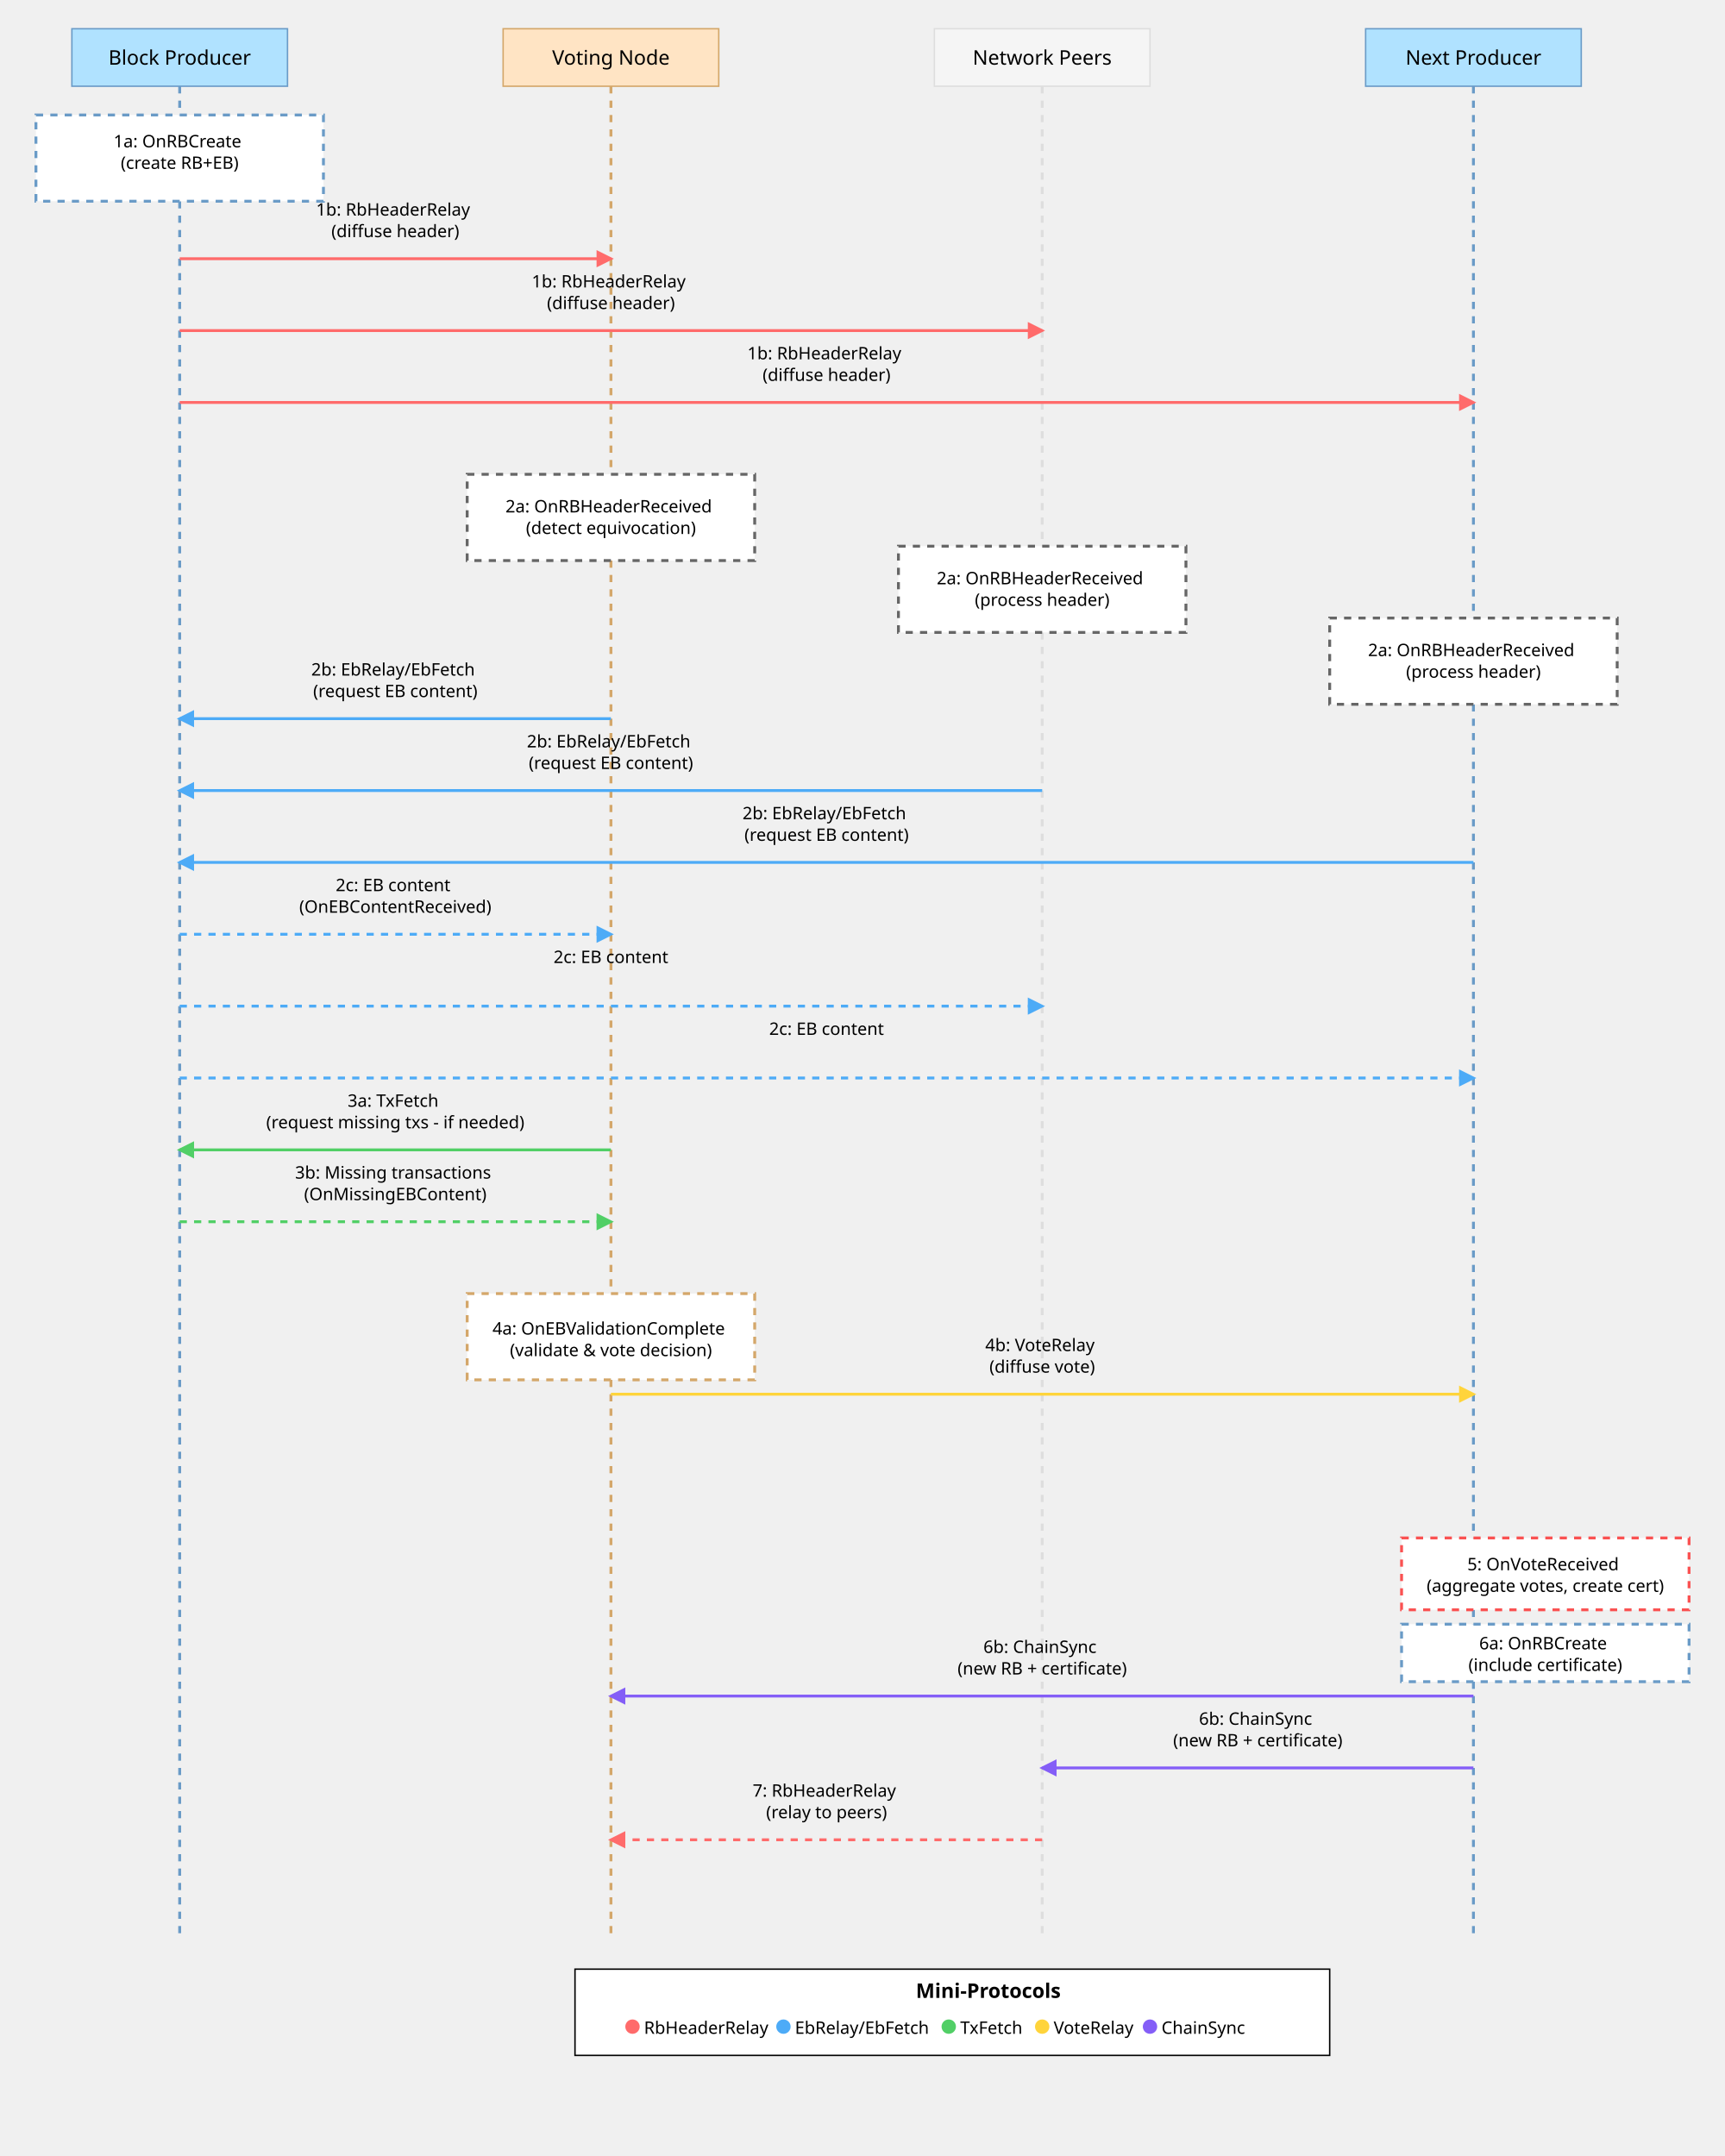
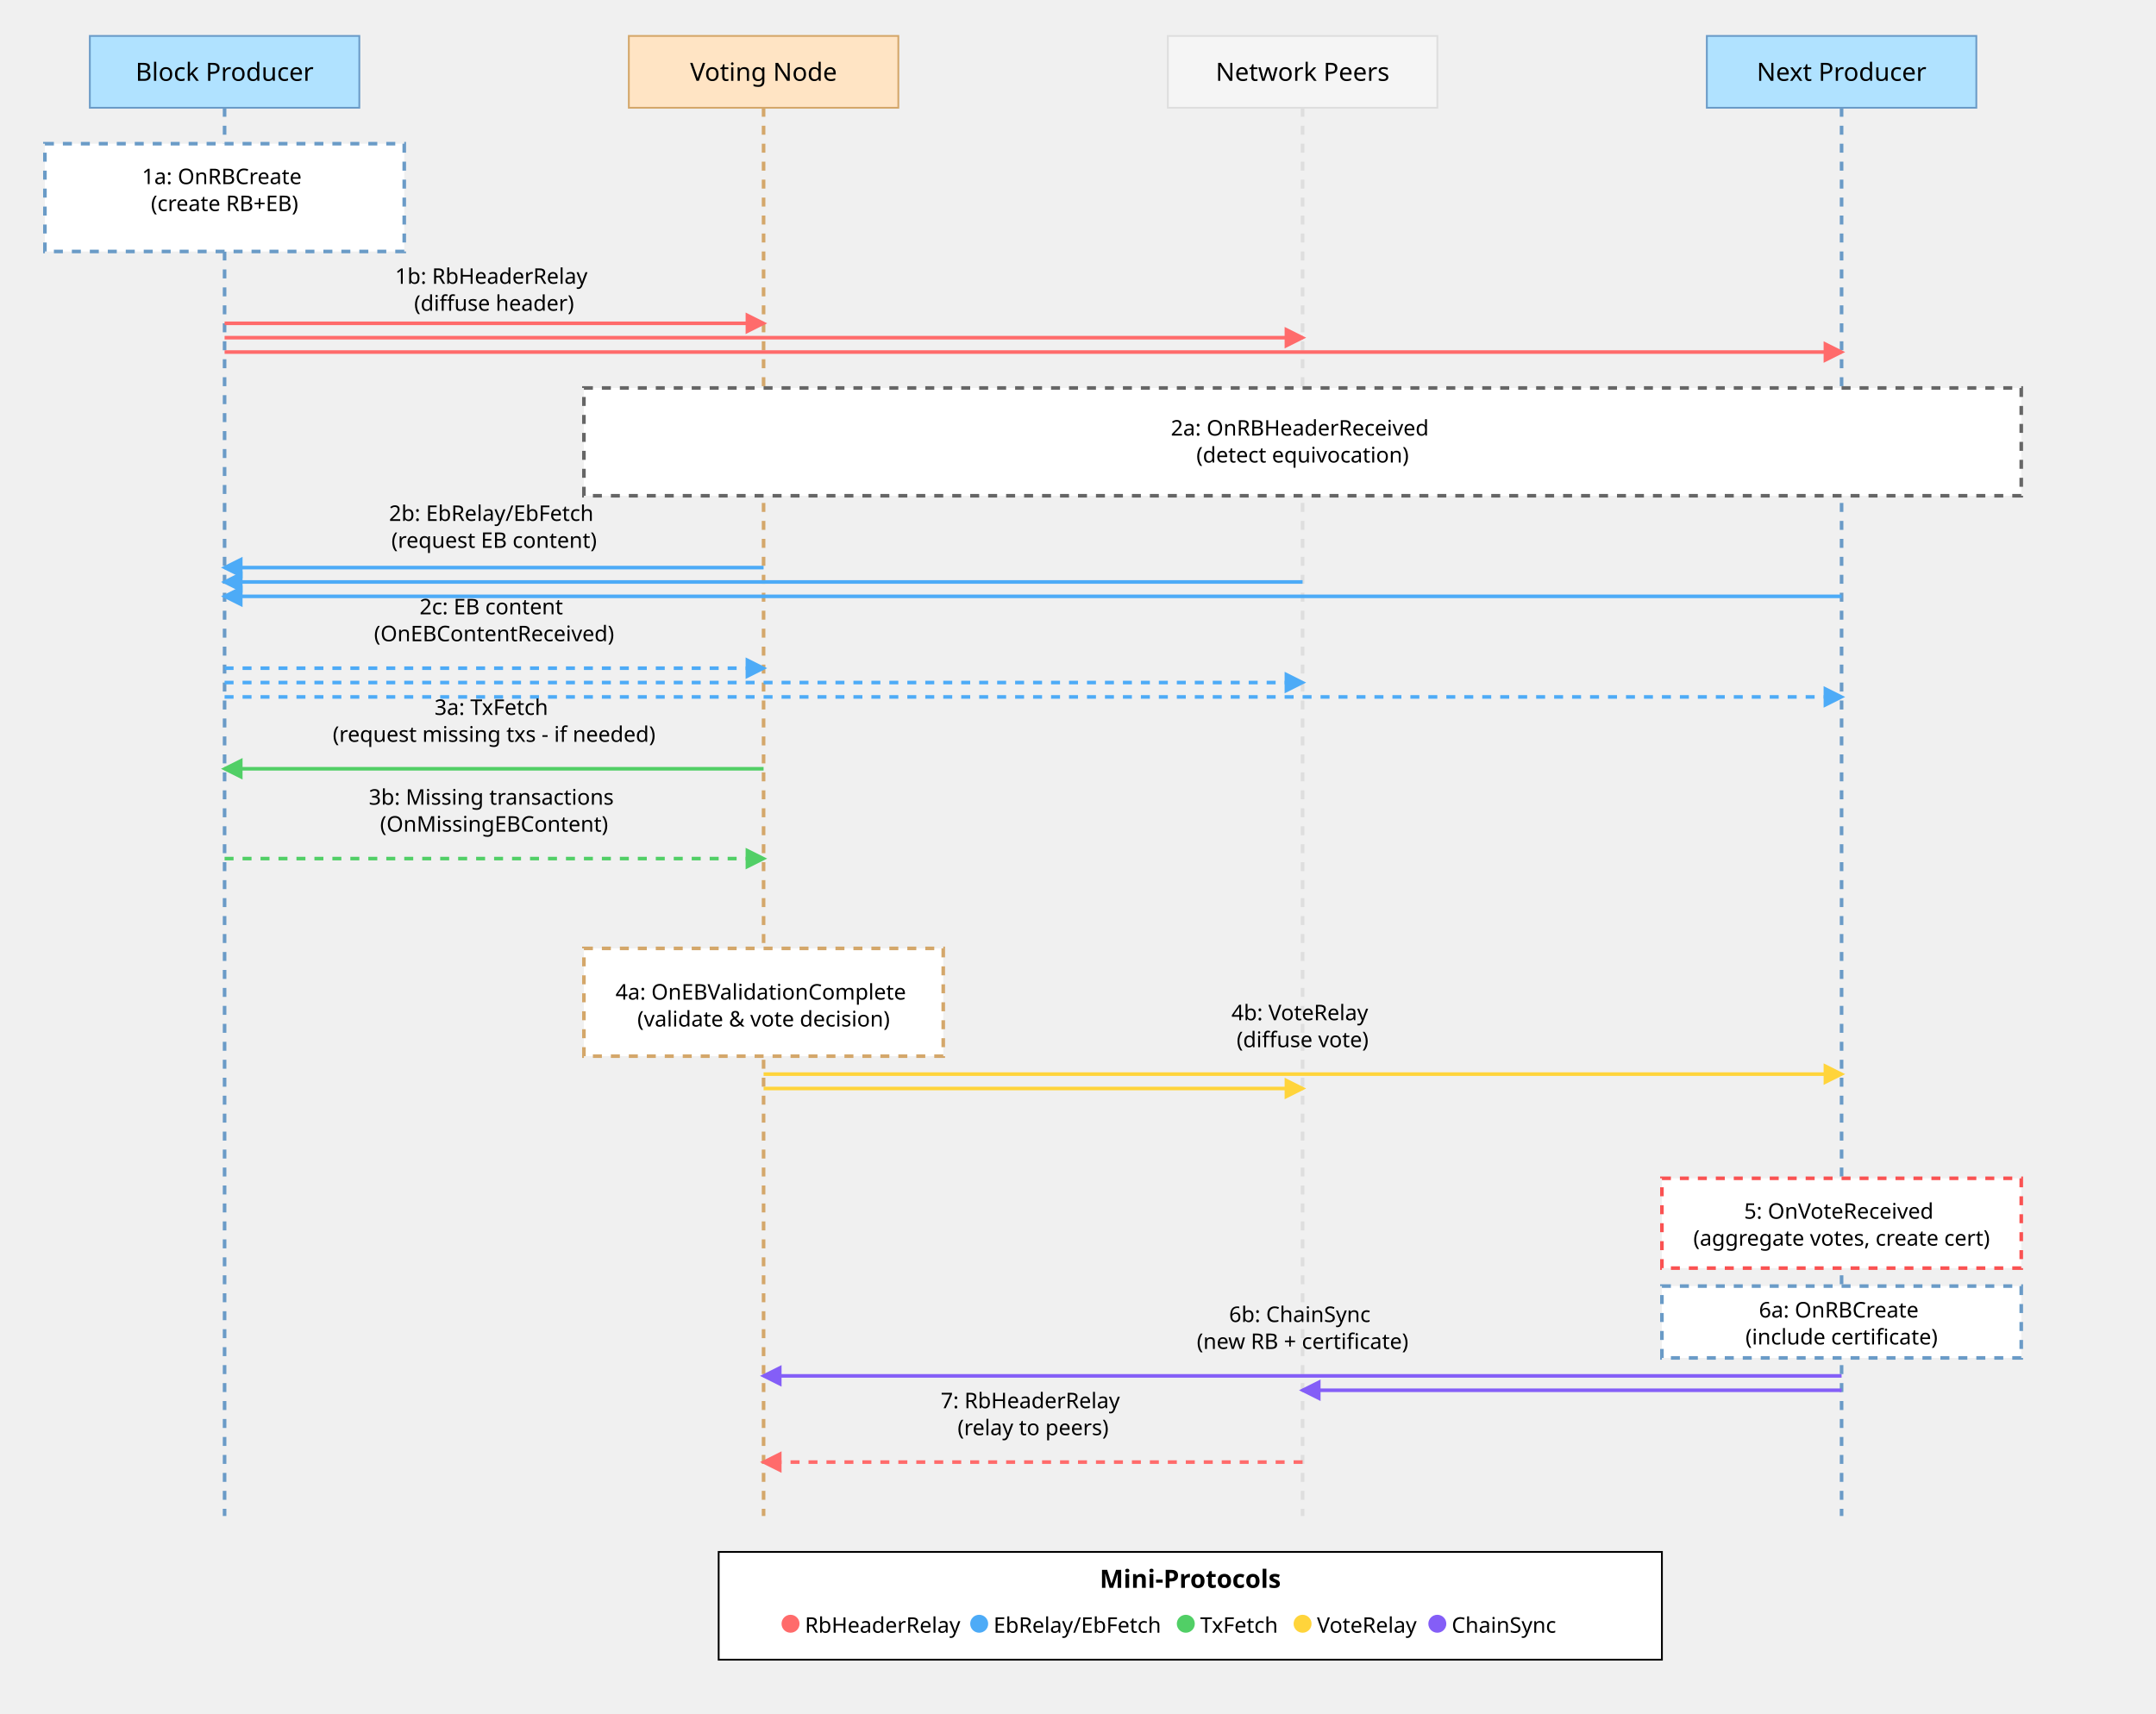
- <svg xmlns="http://www.w3.org/2000/svg" width="1200" height="1500" viewBox="0 0 1200 1500">
+ <svg xmlns="http://www.w3.org/2000/svg" width="1200" height="954" viewBox="0 0 1200 954">
  <style>
    .actor-label { font: 14px sans-serif; text-anchor: middle; }
    .timeline { stroke-width: 2; }
    .interaction { stroke-width: 2; }
    .self-interaction { fill: white; stroke-width: 2; }
    .label { font: 12px sans-serif; text-anchor: middle; }
    .legend { font: 12px sans-serif; }
  </style>
  <rect x="50" y="20" width="150" height="40" fill="#B0E2FF" stroke="#6A9BC7" />
  <text x="125" y="45" class="actor-label">Block Producer</text>
  <rect x="350" y="20" width="150" height="40" fill="#FFE4C4" stroke="#D4A76A" />
  <text x="425" y="45" class="actor-label">Voting Node</text>
  <rect x="650" y="20" width="150" height="40" fill="#f5f5f5" stroke="#dedede" />
  <text x="725" y="45" class="actor-label">Network Peers</text>
  <rect x="950" y="20" width="150" height="40" fill="#B0E2FF" stroke="#6A9BC7" />
  <text x="1025" y="45" class="actor-label">Next Producer</text>
-   <line x1="125" y1="60" x2="125" y2="1350" class="timeline" stroke="#6A9BC7" stroke-dasharray="5,5" />
-   <line x1="425" y1="60" x2="425" y2="1350" class="timeline" stroke="#D4A76A" stroke-dasharray="5,5" />
-   <line x1="725" y1="60" x2="725" y2="1350" class="timeline" stroke="#dedede" stroke-dasharray="5,5" />
-   <line x1="1025" y1="60" x2="1025" y2="1350" class="timeline" stroke="#6A9BC7" stroke-dasharray="5,5" />
+   <line x1="125" y1="60" x2="125" y2="844" class="timeline" stroke="#6A9BC7" stroke-dasharray="5,5" />
+   <line x1="425" y1="60" x2="425" y2="844" class="timeline" stroke="#D4A76A" stroke-dasharray="5,5" />
+   <line x1="725" y1="60" x2="725" y2="844" class="timeline" stroke="#dedede" stroke-dasharray="5,5" />
+   <line x1="1025" y1="60" x2="1025" y2="844" class="timeline" stroke="#6A9BC7" stroke-dasharray="5,5" />
  <rect x="25" y="80" width="200" height="60" class="self-interaction" stroke="#6A9BC7" stroke-dasharray="5,5" />
  <text x="125" y="110" class="label">
    <tspan x="125" dy="-7.5">1a: OnRBCreate</tspan>
    <tspan x="125" dy="15">(create RB+EB)</tspan>
  </text>
  <line x1="125" y1="180" x2="425" y2="180" class="interaction" stroke="#ff6b6b" marker-end="url(#arrow-rbheader)" />
-   <text x="275" y="150" class="label">
+   <text x="275" y="158" class="label">
    <tspan x="275" dy="0">1b: RbHeaderRelay</tspan>
    <tspan x="275" dy="15">(diffuse header)</tspan>
  </text>
-   <line x1="125" y1="230" x2="725" y2="230" class="interaction" stroke="#ff6b6b" marker-end="url(#arrow-rbheader)" />
-   <text x="425" y="200" class="label">
-     <tspan x="425" dy="0">1b: RbHeaderRelay</tspan>
-     <tspan x="425" dy="15">(diffuse header)</tspan>
+   <line x1="125" y1="188" x2="725" y2="188" class="interaction" stroke="#ff6b6b" marker-end="url(#arrow-rbheader)" />
+   <line x1="125" y1="196" x2="1025" y2="196" class="interaction" stroke="#ff6b6b" marker-end="url(#arrow-rbheader)" />
+   <rect x="325" y="216" width="800" height="60" class="self-interaction" stroke="#666666" stroke-dasharray="5,5" />
+   <text x="725" y="250" class="label">
+     <tspan x="725" dy="-7.5">2a: OnRBHeaderReceived</tspan>
+     <tspan x="725" dy="15">(detect equivocation)</tspan>
  </text>
-   <line x1="125" y1="280" x2="1025" y2="280" class="interaction" stroke="#ff6b6b" marker-end="url(#arrow-rbheader)" />
-   <text x="575" y="250" class="label">
-     <tspan x="575" dy="0">1b: RbHeaderRelay</tspan>
-     <tspan x="575" dy="15">(diffuse header)</tspan>
-   </text>
-   <rect x="325" y="330" width="200" height="60" class="self-interaction" stroke="#666666" stroke-dasharray="5,5" />
-   <text x="425" y="364" class="label">
-     <tspan x="425" dy="-7.5">2a: OnRBHeaderReceived</tspan>
-     <tspan x="425" dy="15">(detect equivocation)</tspan>
-   </text>
-   <rect x="625" y="380" width="200" height="60" class="self-interaction" stroke="#666666" stroke-dasharray="5,5" />
-   <text x="725" y="414" class="label">
-     <tspan x="725" dy="-7.5">2a: OnRBHeaderReceived</tspan>
-     <tspan x="725" dy="15">(process header)</tspan>
-   </text>
-   <rect x="925" y="430" width="200" height="60" class="self-interaction" stroke="#666666" stroke-dasharray="5,5" />
-   <text x="1025" y="464" class="label">
-     <tspan x="1025" dy="-7.5">2a: OnRBHeaderReceived</tspan>
-     <tspan x="1025" dy="15">(process header)</tspan>
-   </text>
-   <line x1="425" y1="500" x2="125" y2="500" class="interaction" stroke="#4dabf7" marker-end="url(#arrow-ebrelay)" />
-   <text x="275" y="470" class="label">
+   <line x1="425" y1="316" x2="125" y2="316" class="interaction" stroke="#4dabf7" marker-end="url(#arrow-ebrelay)" />
+   <text x="275" y="290" class="label">
    <tspan x="275" dy="0">2b: EbRelay/EbFetch</tspan>
    <tspan x="275" dy="15">(request EB content)</tspan>
  </text>
-   <line x1="725" y1="550" x2="125" y2="550" class="interaction" stroke="#4dabf7" marker-end="url(#arrow-ebrelay)" />
-   <text x="425" y="520" class="label">
-     <tspan x="425" dy="0">2b: EbRelay/EbFetch</tspan>
-     <tspan x="425" dy="15">(request EB content)</tspan>
-   </text>
-   <line x1="1025" y1="600" x2="125" y2="600" class="interaction" stroke="#4dabf7" marker-end="url(#arrow-ebrelay)" />
-   <text x="575" y="570" class="label">
-     <tspan x="575" dy="0">2b: EbRelay/EbFetch</tspan>
-     <tspan x="575" dy="15">(request EB content)</tspan>
-   </text>
-   <line x1="125" y1="650" x2="425" y2="650" class="interaction" stroke="#4dabf7" stroke-dasharray="5,5" marker-end="url(#arrow-ebrelay)" />
-   <text x="275" y="620" class="label">
+   <line x1="725" y1="324" x2="125" y2="324" class="interaction" stroke="#4dabf7" marker-end="url(#arrow-ebrelay)" />
+   <line x1="1025" y1="332" x2="125" y2="332" class="interaction" stroke="#4dabf7" marker-end="url(#arrow-ebrelay)" />
+   <line x1="125" y1="372" x2="425" y2="372" class="interaction" stroke="#4dabf7" stroke-dasharray="5,5" marker-end="url(#arrow-ebrelay)" />
+   <text x="275" y="342" class="label">
    <tspan x="275" dy="0">2c: EB content</tspan>
    <tspan x="275" dy="15">(OnEBContentReceived)</tspan>
  </text>
-   <line x1="125" y1="700" x2="725" y2="700" class="interaction" stroke="#4dabf7" stroke-dasharray="5,5" marker-end="url(#arrow-ebrelay)" />
-   <text x="425" y="670" class="label">
-     <tspan x="425" dy="0">2c: EB content</tspan>
-   </text>
-   <line x1="125" y1="750" x2="1025" y2="750" class="interaction" stroke="#4dabf7" stroke-dasharray="5,5" marker-end="url(#arrow-ebrelay)" />
-   <text x="575" y="720" class="label">
-     <tspan x="575" dy="0">2c: EB content</tspan>
-   </text>
-   <line x1="425" y1="800" x2="125" y2="800" class="interaction" stroke="#51cf66" marker-end="url(#arrow-txfetch)" />
-   <text x="275" y="770" class="label">
+   <line x1="125" y1="380" x2="725" y2="380" class="interaction" stroke="#4dabf7" stroke-dasharray="5,5" marker-end="url(#arrow-ebrelay)" />
+   <line x1="125" y1="388" x2="1025" y2="388" class="interaction" stroke="#4dabf7" stroke-dasharray="5,5" marker-end="url(#arrow-ebrelay)" />
+   <line x1="425" y1="428" x2="125" y2="428" class="interaction" stroke="#51cf66" marker-end="url(#arrow-txfetch)" />
+   <text x="275" y="398" class="label">
    <tspan x="275" dy="0">3a: TxFetch</tspan>
    <tspan x="275" dy="15">(request missing txs - if needed)</tspan>
  </text>
-   <line x1="125" y1="850" x2="425" y2="850" class="interaction" stroke="#51cf66" stroke-dasharray="5,5" marker-end="url(#arrow-txfetch)" />
-   <text x="275" y="820" class="label">
+   <line x1="125" y1="478" x2="425" y2="478" class="interaction" stroke="#51cf66" stroke-dasharray="5,5" marker-end="url(#arrow-txfetch)" />
+   <text x="275" y="448" class="label">
    <tspan x="275" dy="0">3b: Missing transactions</tspan>
    <tspan x="275" dy="15">(OnMissingEBContent)</tspan>
  </text>
-   <rect x="325" y="900" width="200" height="60" class="self-interaction" stroke="#D4A76A" stroke-dasharray="5,5" />
-   <text x="425" y="936" class="label">
+   <rect x="325" y="528" width="200" height="60" class="self-interaction" stroke="#D4A76A" stroke-dasharray="5,5" />
+   <text x="425" y="564" class="label">
    <tspan x="425" dy="-7.5">4a: OnEBValidationComplete</tspan>
    <tspan x="425" dy="15">(validate &amp; vote decision)</tspan>
  </text>
-   <line x1="425" y1="970" x2="1025" y2="970" class="interaction" stroke="#ffd43b" marker-end="url(#arrow-voterelay)" />
-   <text x="725" y="940" class="label">
+   <line x1="425" y1="598" x2="1025" y2="598" class="interaction" stroke="#ffd43b" marker-end="url(#arrow-voterelay)" />
+   <text x="725" y="568" class="label">
    <tspan x="725" dy="0">4b: VoteRelay</tspan>
    <tspan x="725" dy="15">(diffuse vote)</tspan>
  </text>
-   <line x1="425" y1="1020" x2="725" y2="1020" class="label">
-     <text x="575" y="990" class="label">
-       <tspan x="575" dy="0">4b: VoteRelay</tspan>
-       <tspan x="575" dy="15">(diffuse vote)</tspan>
-     </text>
-   </line>
-   <rect x="975" y="1070" width="200" height="50" class="self-interaction" stroke="#fa5252" stroke-dasharray="5,5" />
-   <text x="1075" y="1100" class="label">
-     <tspan x="1075" dy="-7.5">5: OnVoteReceived</tspan>
-     <tspan x="1075" dy="15">(aggregate votes, create cert)</tspan>
+   <line x1="425" y1="606" x2="725" y2="606" class="interaction" stroke="#ffd43b" marker-end="url(#arrow-voterelay)" />
+   <rect x="925" y="656" width="200" height="50" class="self-interaction" stroke="#fa5252" stroke-dasharray="5,5" />
+   <text x="1025" y="686" class="label">
+     <tspan x="1025" dy="-7.5">5: OnVoteReceived</tspan>
+     <tspan x="1025" dy="15">(aggregate votes, create cert)</tspan>
  </text>
-   <rect x="975" y="1130" width="200" height="40" class="self-interaction" stroke="#6A9BC7" stroke-dasharray="5,5" />
-   <text x="1075" y="1155" class="label">
-     <tspan x="1075" dy="-7.5">6a: OnRBCreate</tspan>
-     <tspan x="1075" dy="15">(include certificate)</tspan>
+   <rect x="925" y="716" width="200" height="40" class="self-interaction" stroke="#6A9BC7" stroke-dasharray="5,5" />
+   <text x="1025" y="741" class="label">
+     <tspan x="1025" dy="-7.5">6a: OnRBCreate</tspan>
+     <tspan x="1025" dy="15">(include certificate)</tspan>
  </text>
-   <line x1="1025" y1="1180" x2="425" y2="1180" class="interaction" stroke="#845ef7" marker-end="url(#arrow-chainsync)" />
-   <text x="725" y="1150" class="label">
+   <line x1="1025" y1="766" x2="425" y2="766" class="interaction" stroke="#845ef7" marker-end="url(#arrow-chainsync)" />
+   <text x="725" y="736" class="label">
    <tspan x="725" dy="0">6b: ChainSync</tspan>
    <tspan x="725" dy="15">(new RB + certificate)</tspan>
  </text>
-   <line x1="1025" y1="1230" x2="725" y2="1230" class="interaction" stroke="#845ef7" marker-end="url(#arrow-chainsync)" />
-   <text x="875" y="1200" class="label">
-     <tspan x="875" dy="0">6b: ChainSync</tspan>
-     <tspan x="875" dy="15">(new RB + certificate)</tspan>
-   </text>
-   <line x1="725" y1="1280" x2="425" y2="1280" class="interaction" stroke="#ff6b6b" stroke-dasharray="5,5" marker-end="url(#arrow-rbheader)" />
-   <text x="575" y="1250" class="label">
+   <line x1="1025" y1="774" x2="725" y2="774" class="interaction" stroke="#845ef7" marker-end="url(#arrow-chainsync)" />
+   <line x1="725" y1="814" x2="425" y2="814" class="interaction" stroke="#ff6b6b" stroke-dasharray="5,5" marker-end="url(#arrow-rbheader)" />
+   <text x="575" y="784" class="label">
    <tspan x="575" dy="0">7: RbHeaderRelay</tspan>
    <tspan x="575" dy="15">(relay to peers)</tspan>
  </text>
-   <rect x="400" y="1370" width="525" height="60" fill="white" stroke="#000000" stroke-width="1" />
-   <text x="687.5" y="1390" class="legend" text-anchor="middle" style="font-weight: bold;font-size: 14px;">Mini-Protocols</text>
-   <circle cx="440" cy="1410" r="5" fill="#ff6b6b" />
-   <text x="448" y="1415" class="legend">RbHeaderRelay</text>
-   <circle cx="545" cy="1410" r="5" fill="#4dabf7" />
-   <text x="553" y="1415" class="legend">EbRelay/EbFetch</text>
-   <circle cx="660" cy="1410" r="5" fill="#51cf66" />
-   <text x="668" y="1415" class="legend">TxFetch</text>
-   <circle cx="725" cy="1410" r="5" fill="#ffd43b" />
-   <text x="733" y="1415" class="legend">VoteRelay</text>
-   <circle cx="800" cy="1410" r="5" fill="#845ef7" />
-   <text x="808" y="1415" class="legend">ChainSync</text>
+   <rect x="400" y="864" width="525" height="60" fill="white" stroke="#000000" stroke-width="1" />
+   <text x="662.5" y="884" class="legend" text-anchor="middle" style="font-weight: bold;font-size: 14px;">Mini-Protocols</text>
+   <circle cx="440" cy="904" r="5" fill="#ff6b6b" />
+   <text x="448" y="909" class="legend">RbHeaderRelay</text>
+   <circle cx="545" cy="904" r="5" fill="#4dabf7" />
+   <text x="553" y="909" class="legend">EbRelay/EbFetch</text>
+   <circle cx="660" cy="904" r="5" fill="#51cf66" />
+   <text x="668" y="909" class="legend">TxFetch</text>
+   <circle cx="725" cy="904" r="5" fill="#ffd43b" />
+   <text x="733" y="909" class="legend">VoteRelay</text>
+   <circle cx="800" cy="904" r="5" fill="#845ef7" />
+   <text x="808" y="909" class="legend">ChainSync</text>
  <defs>
    <marker id="arrow-rbheader" markerWidth="6" markerHeight="6" refX="5" refY="3" orient="auto" markerUnits="strokeWidth">
      <path d="M0,0 L0,6 L6,3 z" fill="#ff6b6b" />
    </marker>
    <marker id="arrow-ebrelay" markerWidth="6" markerHeight="6" refX="5" refY="3" orient="auto" markerUnits="strokeWidth">
      <path d="M0,0 L0,6 L6,3 z" fill="#4dabf7" />
    </marker>
    <marker id="arrow-txfetch" markerWidth="6" markerHeight="6" refX="5" refY="3" orient="auto" markerUnits="strokeWidth">
      <path d="M0,0 L0,6 L6,3 z" fill="#51cf66" />
    </marker>
    <marker id="arrow-voterelay" markerWidth="6" markerHeight="6" refX="5" refY="3" orient="auto" markerUnits="strokeWidth">
      <path d="M0,0 L0,6 L6,3 z" fill="#ffd43b" />
    </marker>
    <marker id="arrow-chainsync" markerWidth="6" markerHeight="6" refX="5" refY="3" orient="auto" markerUnits="strokeWidth">
      <path d="M0,0 L0,6 L6,3 z" fill="#845ef7" />
    </marker>
  </defs>
</svg>
